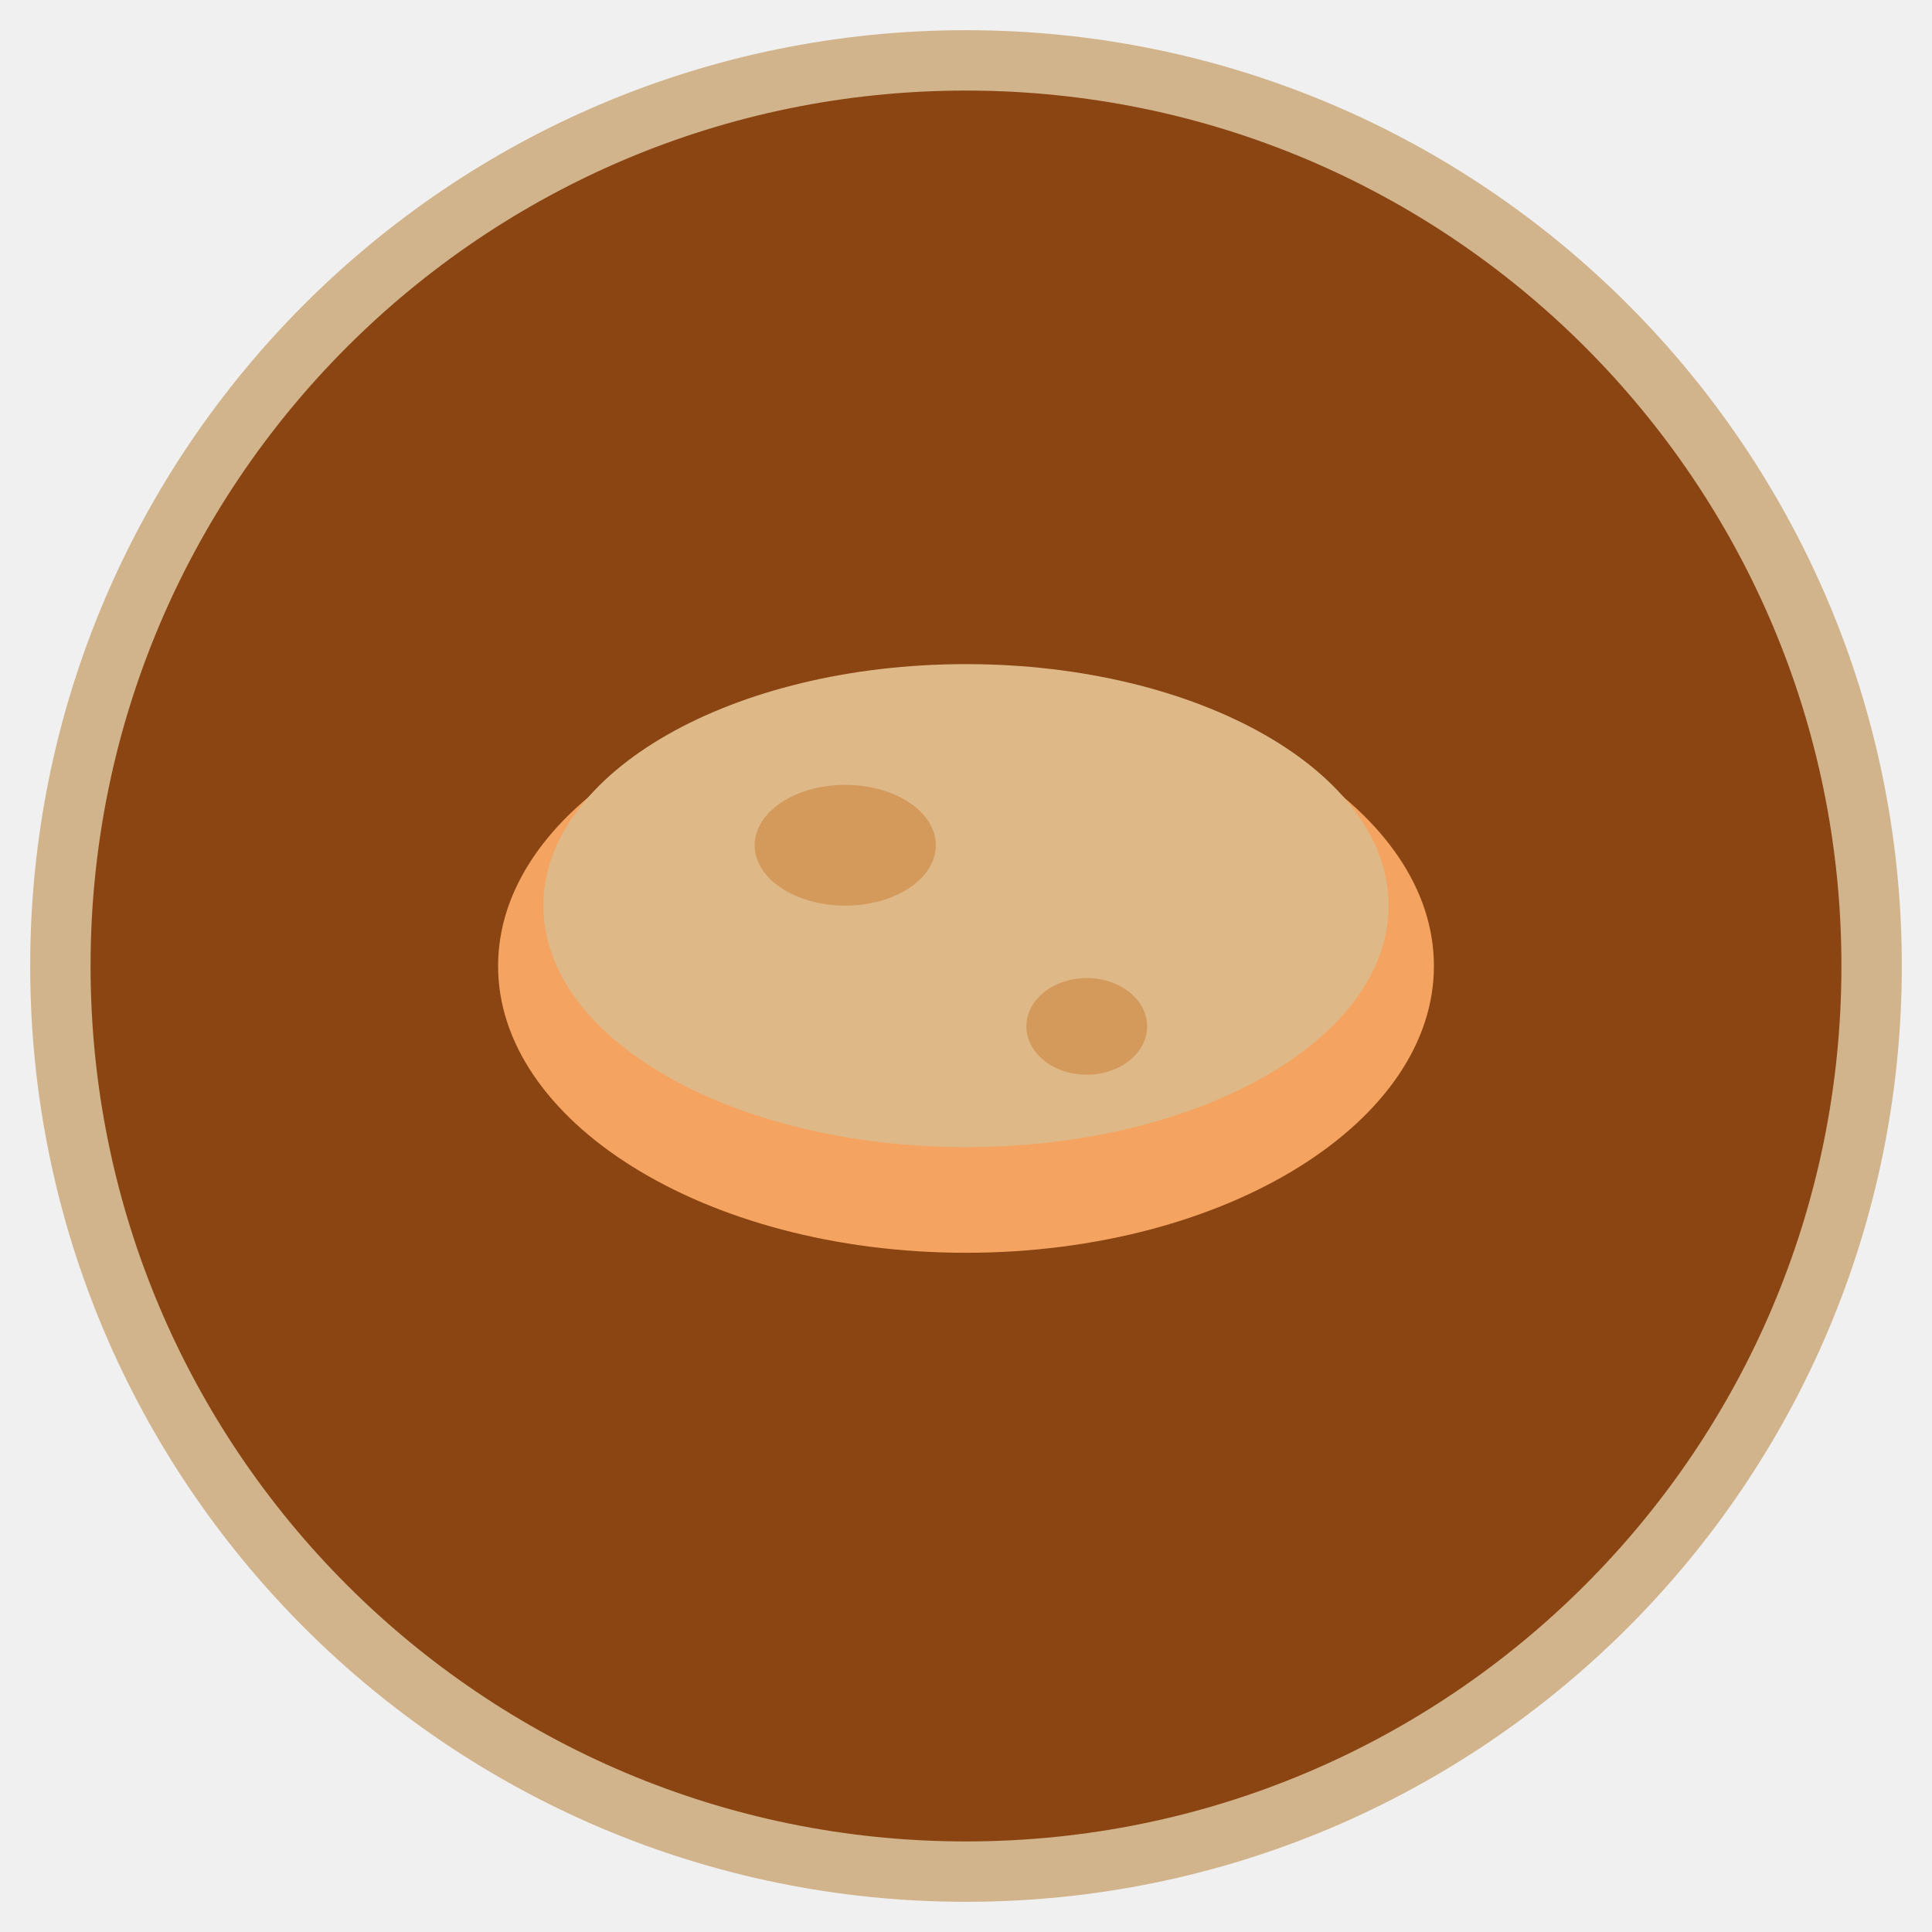
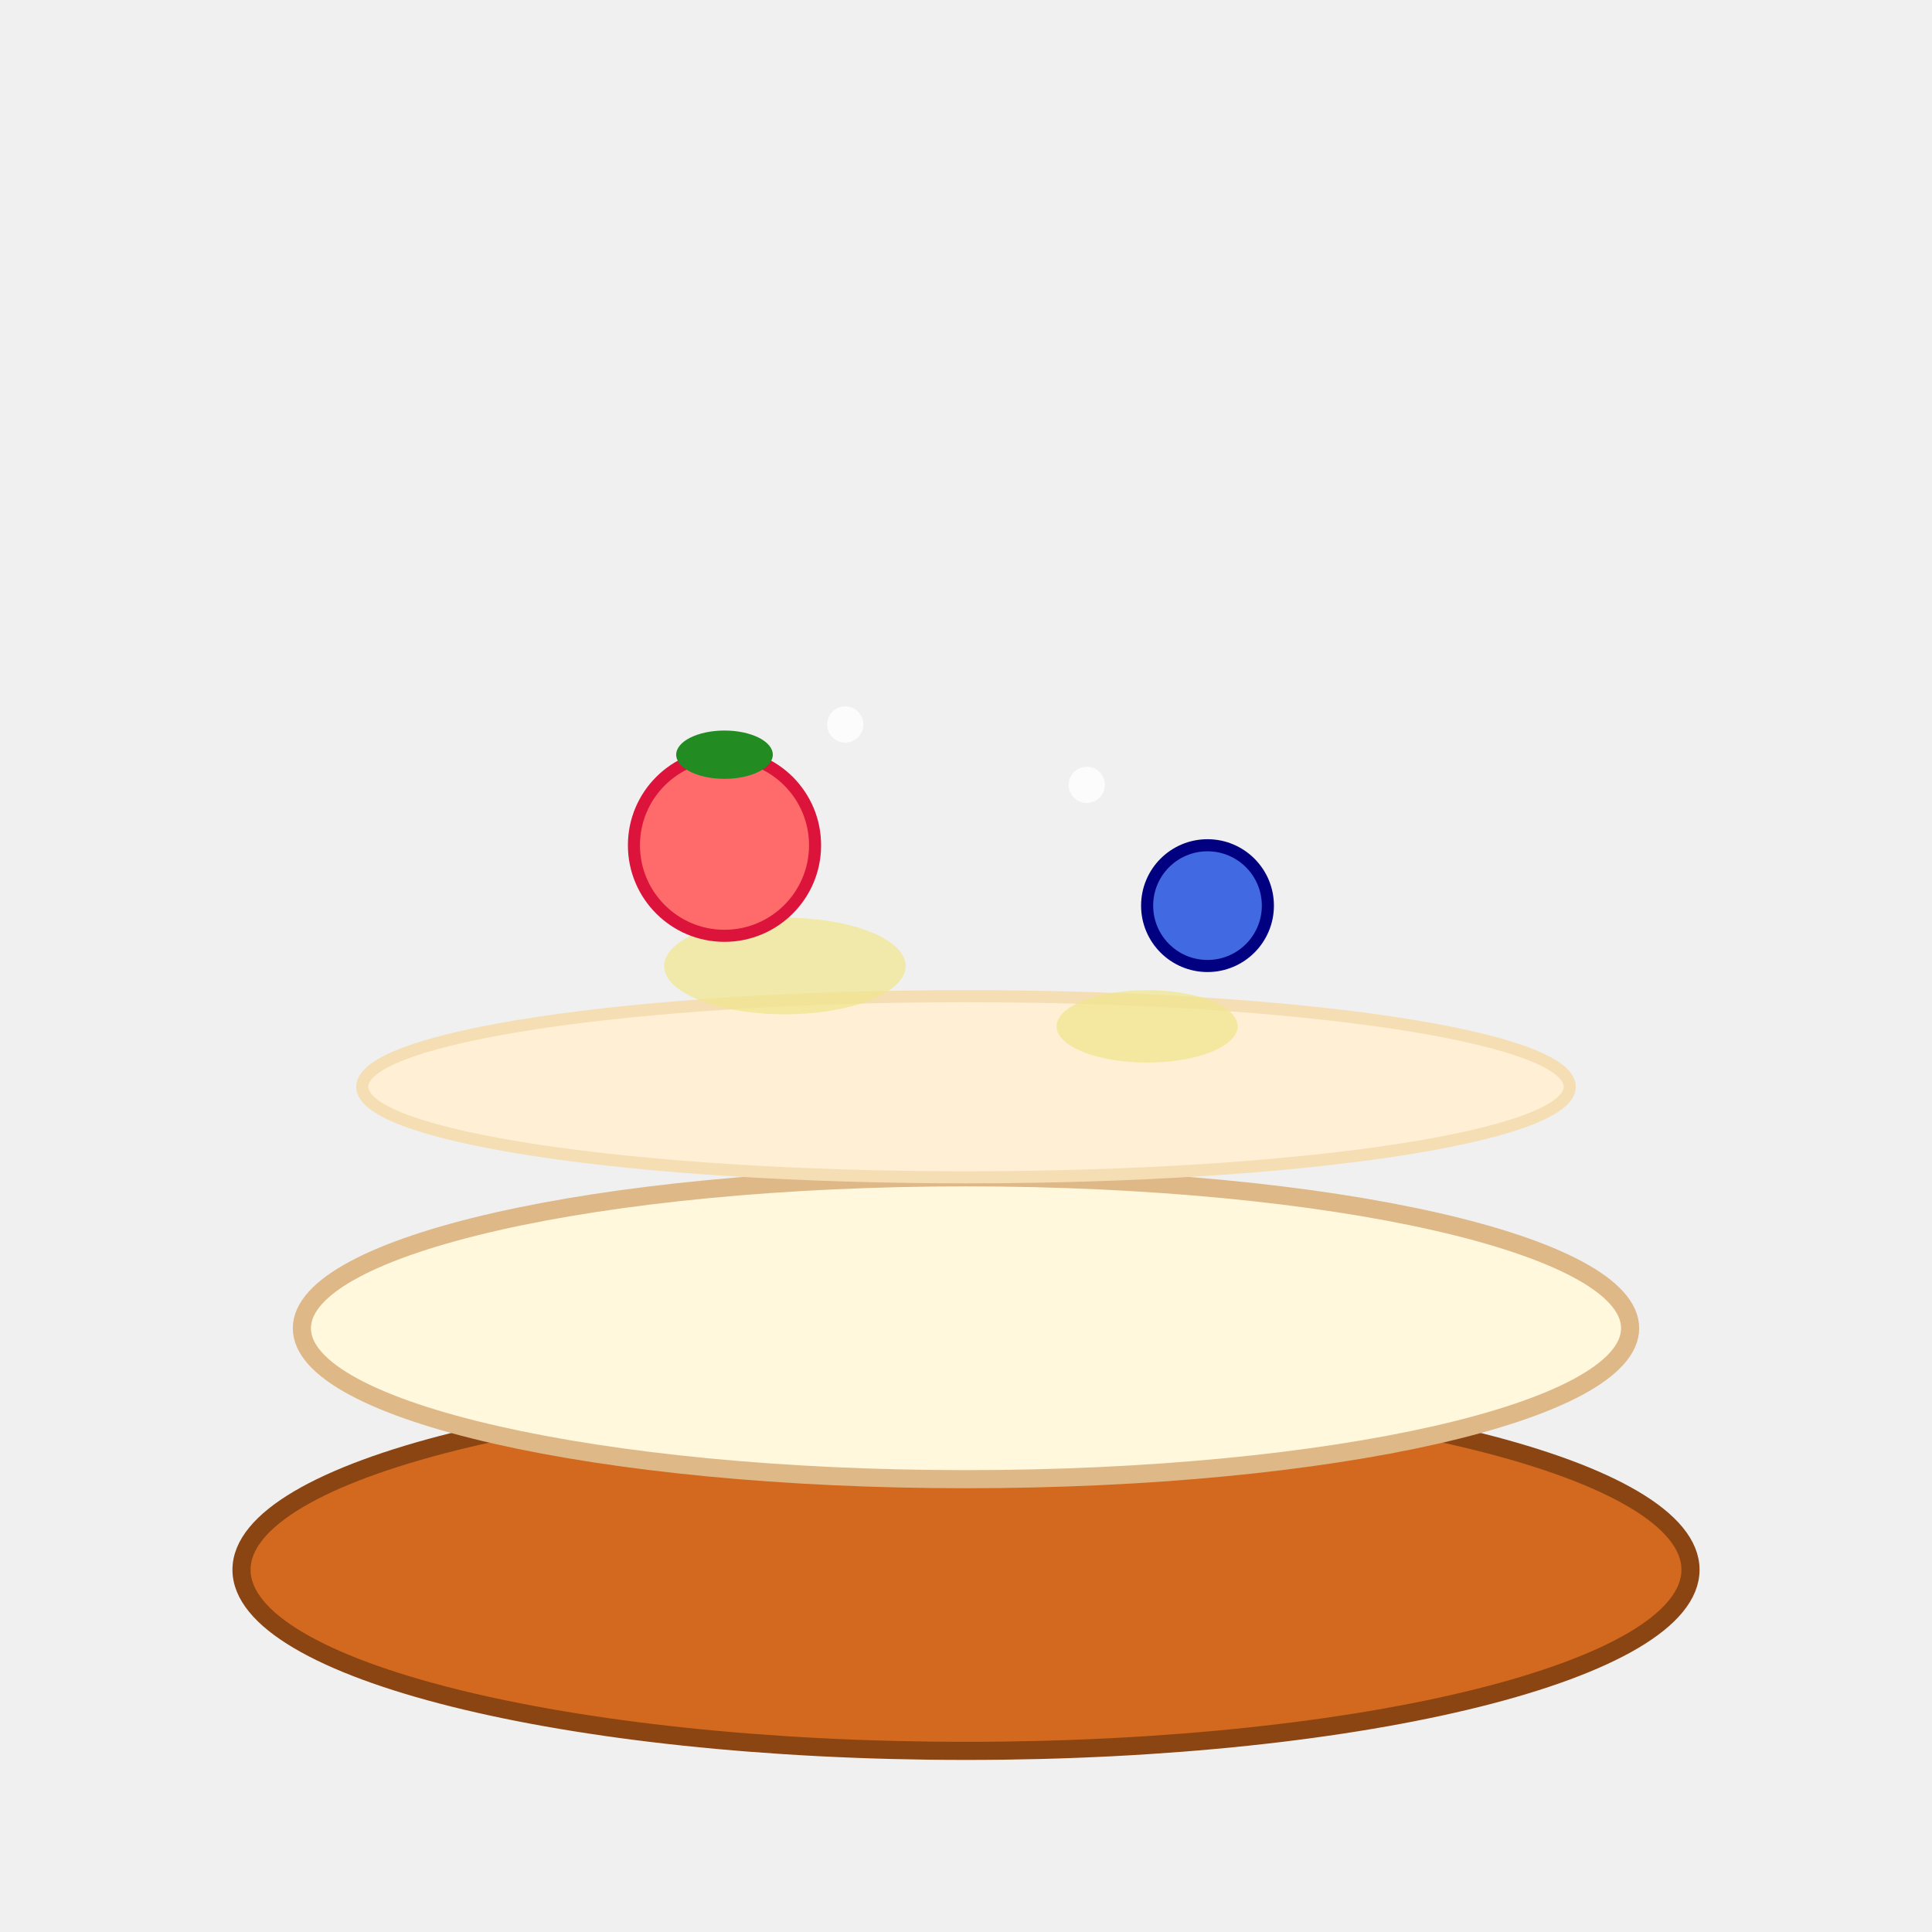
<svg xmlns="http://www.w3.org/2000/svg" width="32" height="32" viewBox="0 0 32 32">
-   <circle cx="16" cy="16" r="15" fill="#8B4513" stroke="#D2B48C" stroke-width="1" />
-   <ellipse cx="16" cy="16" rx="8" ry="5" fill="#F4A460" stroke="#8B4513" stroke-width="0.5" />
-   <ellipse cx="16" cy="15" rx="7" ry="4" fill="#DEB887" />
-   <ellipse cx="14" cy="14" rx="1.5" ry="1" fill="#CD853F" opacity="0.6" />
-   <ellipse cx="18" cy="17" rx="1" ry="0.8" fill="#CD853F" opacity="0.6" />
+   <ellipse cx="16" cy="26" rx="12" ry="3" fill="#D2691E" stroke="#8B4513" stroke-width="0.3" />
+   <ellipse cx="16" cy="22" rx="11" ry="2.5" fill="#FFF8DC" stroke="#DEB887" stroke-width="0.3" />
+   <ellipse cx="16" cy="18" rx="10" ry="1.5" fill="#FFEFD5" stroke="#F5DEB3" stroke-width="0.2" />
+   <ellipse cx="13" cy="16" rx="2" ry="0.8" fill="#F0E68C" opacity="0.7" />
+   <ellipse cx="19" cy="17" rx="1.5" ry="0.6" fill="#F0E68C" opacity="0.7" />
+   <circle cx="12" cy="14" r="1.5" fill="#FF6B6B" stroke="#DC143C" stroke-width="0.2" />
+   <ellipse cx="12" cy="12.5" rx="0.8" ry="0.4" fill="#228B22" />
+   <circle cx="20" cy="15" r="1" fill="#4169E1" stroke="#000080" stroke-width="0.2" />
+   <circle cx="14" cy="12" r="0.3" fill="white" opacity="0.8" />
+   <circle cx="18" cy="13" r="0.3" fill="white" opacity="0.8" />
</svg>
